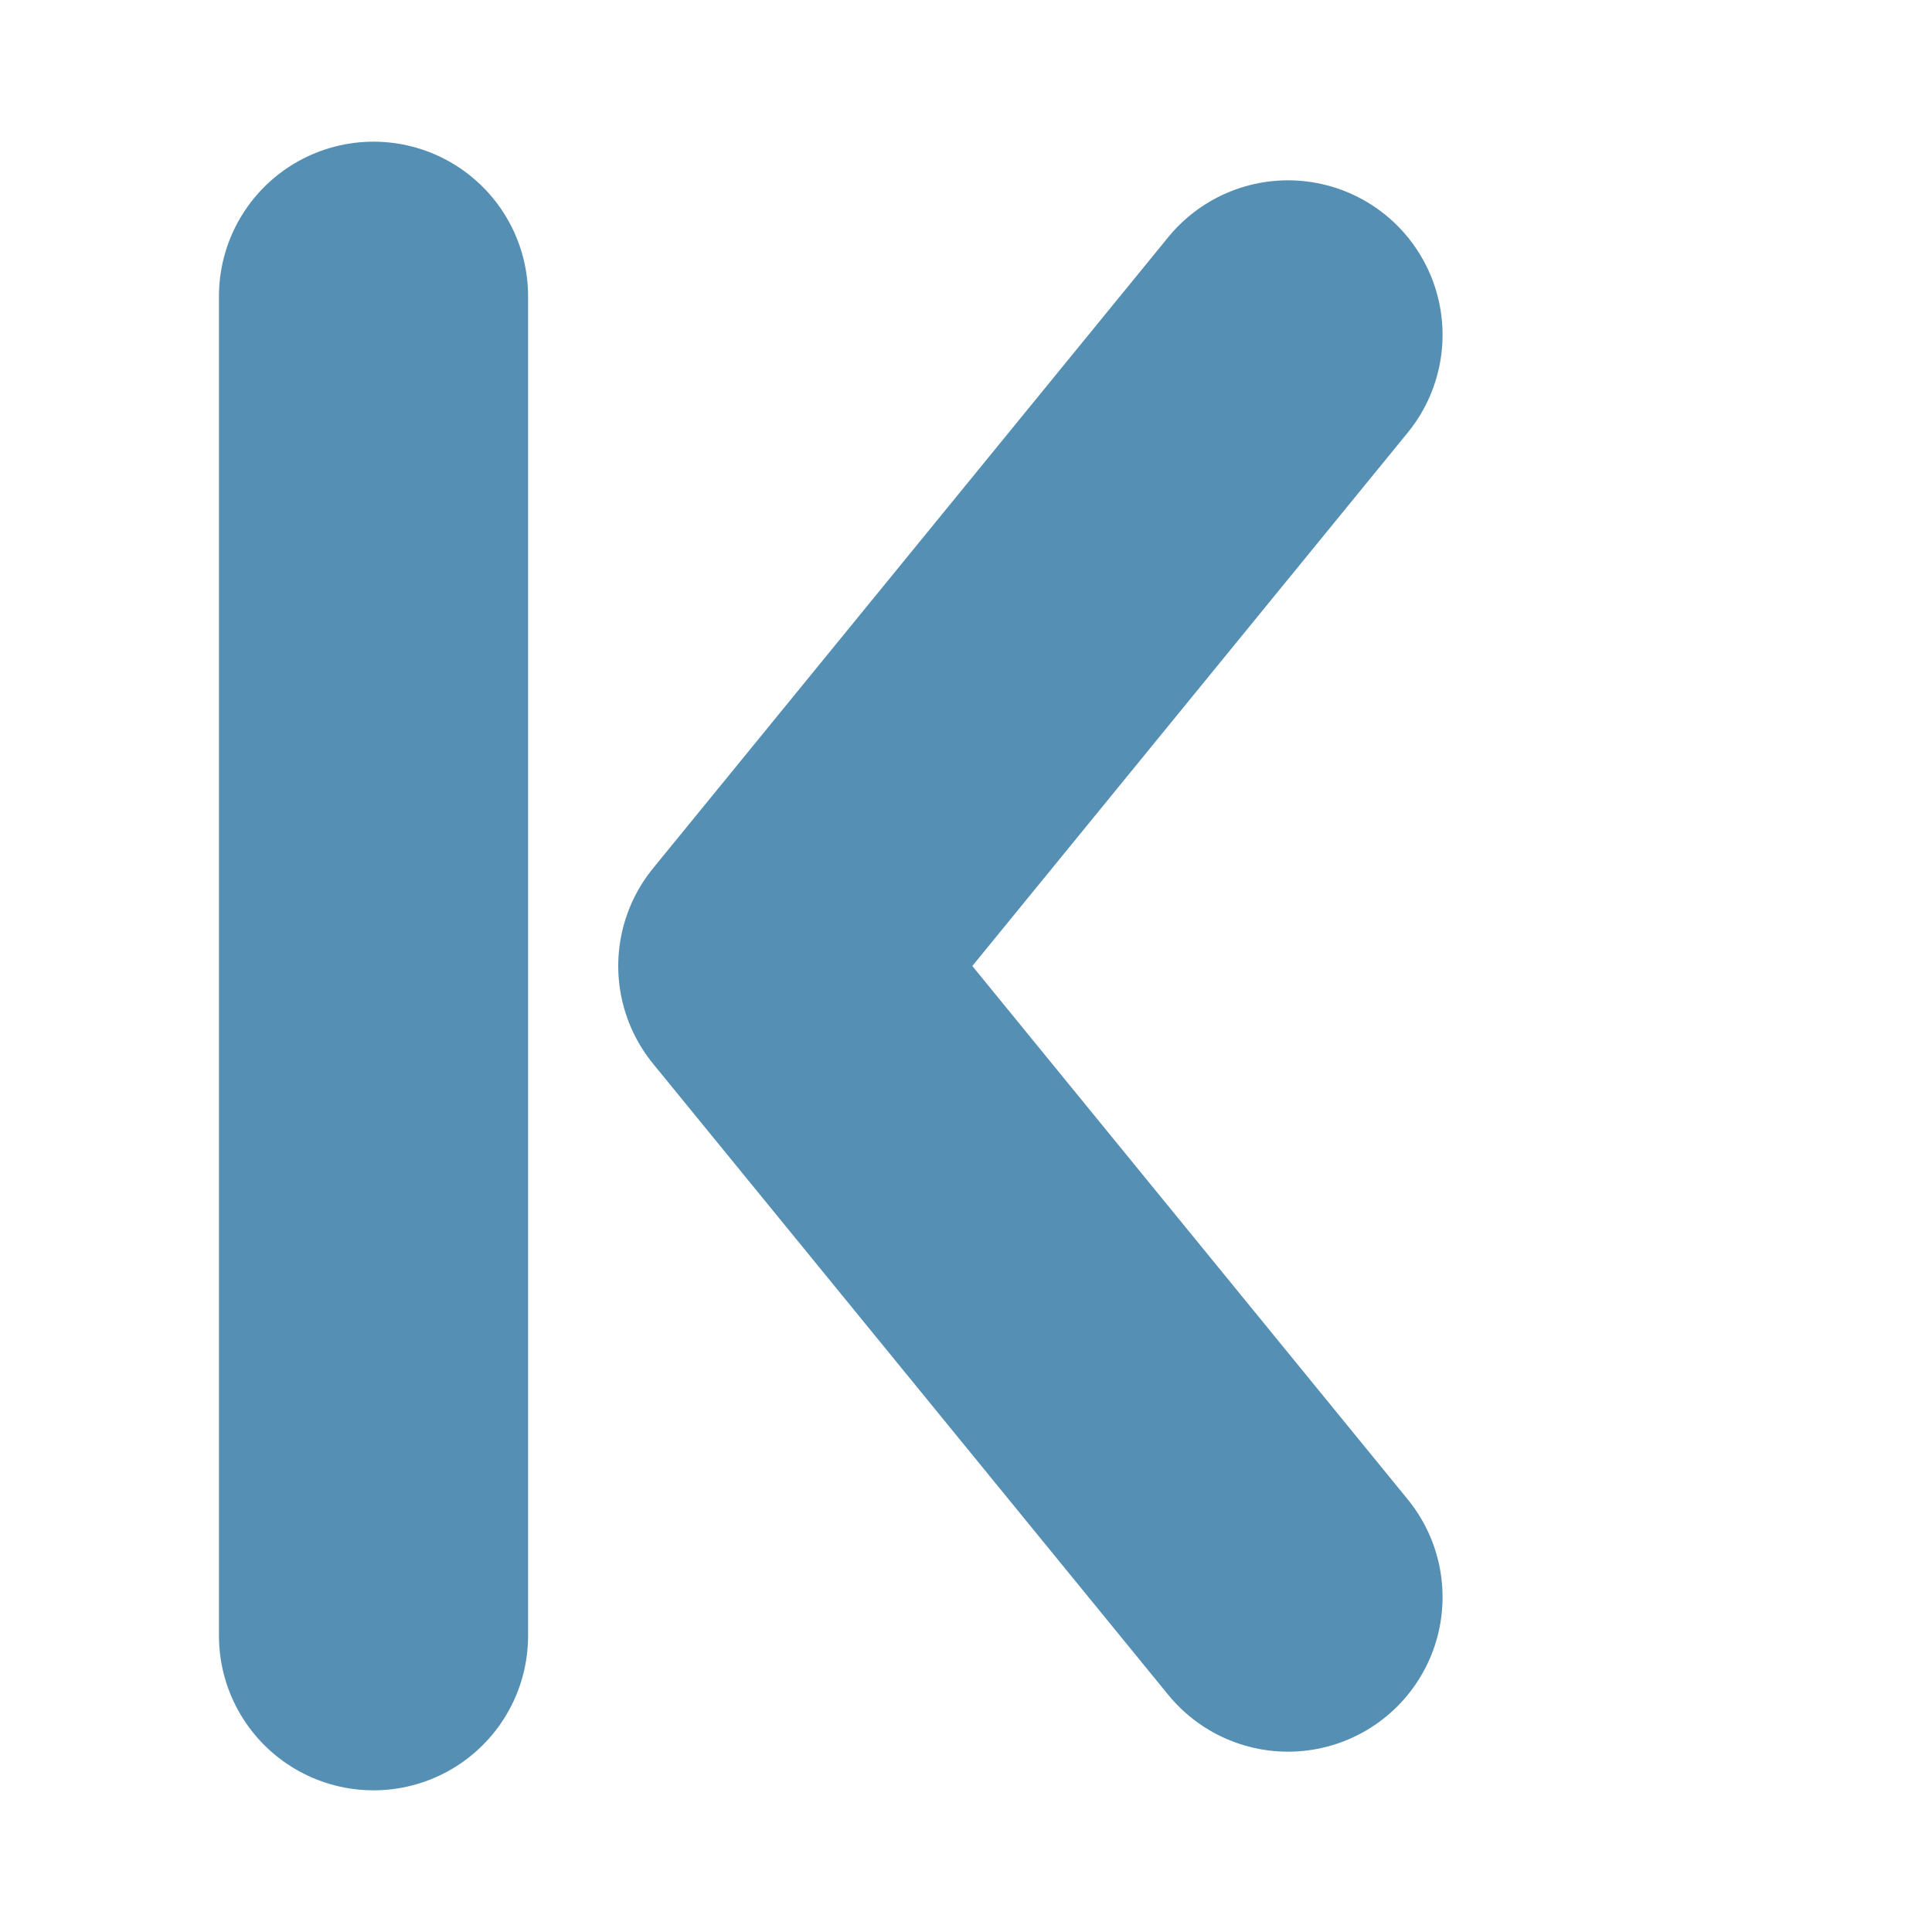
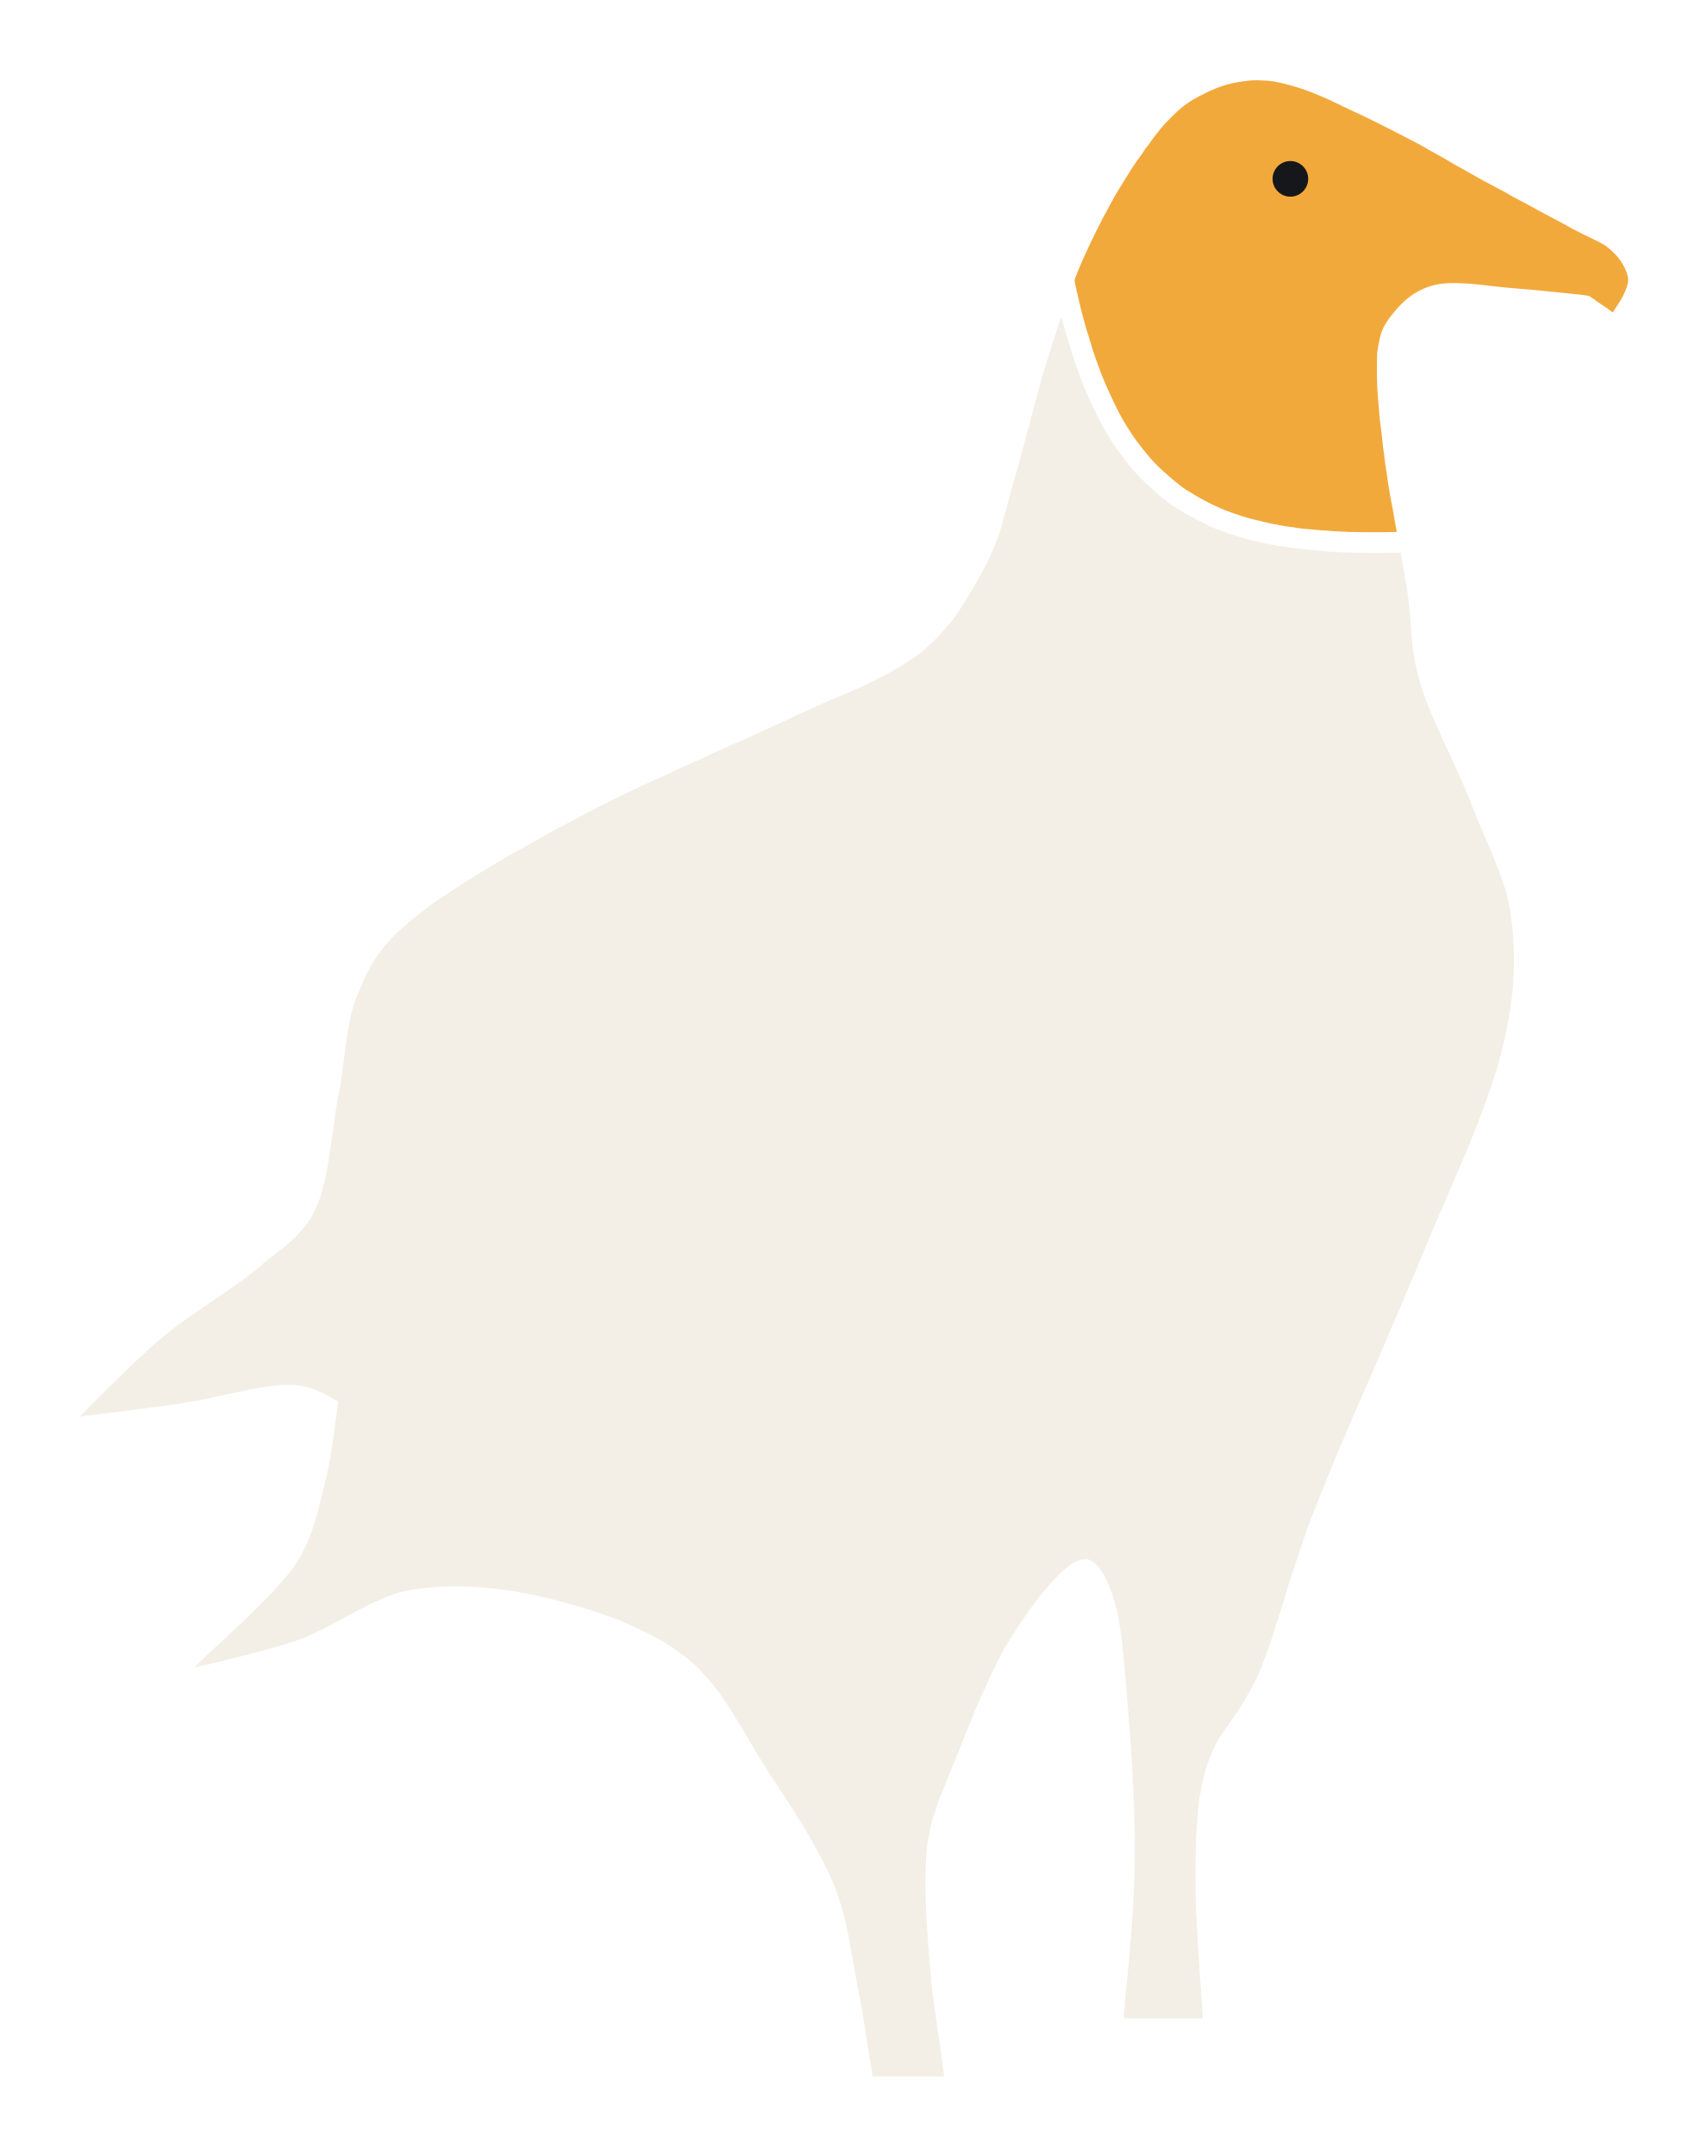
- <svg xmlns="http://www.w3.org/2000/svg" width="300" height="300" viewBox="0 0 300 300">
-   <g id="base" stroke="#5590b4" stroke-width="48" stroke-linecap="round" fill="none">
-     <line x1="58" y1="46" x2="58" y2="254" />
-   </g>
-   <g id="accent" stroke="#5590b4" stroke-width="48" stroke-linecap="round" stroke-linejoin="round" fill="none">
-     <polyline points="200,52 120,150 200,248" />
-   </g>
+ <svg xmlns="http://www.w3.org/2000/svg" width="911" height="1150" viewBox="-42.58 -42.58 911.17 1149.79">
+   <path d="M422.91,1064.19C422.10,1058.63 421.66,1055.79 421.33,1054.12C421.12,1053.03 420.74,1050.61 420.49,1048.75C420.24,1046.89 419.86,1044.33 419.64,1043.06C418.86,1038.45 418.47,1036.08 418.12,1033.88C417.93,1032.64 417.60,1030.56 417.39,1029.25C417.19,1027.94 416.74,1025.53 416.39,1023.88C415.38,1019.05 414.74,1015.77 414.37,1013.50C414.18,1012.33 413.84,1010.36 413.62,1009.12C413.40,1007.89 413.07,1005.92 412.88,1004.75C412.70,1003.58 412.41,1002.06 412.25,1001.38C412.09,1000.69 411.79,999.11 411.59,997.88C411.39,996.64 411.08,994.67 410.89,993.50C410.40,990.49 408.40,981.32 407.62,978.50C406.16,973.23 403.89,966.26 402.83,963.78C402.21,962.33 401.37,960.31 400.96,959.28C400.04,956.95 393.69,944.57 391.51,940.83C390.61,939.29 389.37,937.10 388.75,935.97C388.13,934.83 386.80,932.66 385.79,931.14C384.78,929.62 383.56,927.64 383.07,926.75C382.58,925.86 381.46,924.03 380.59,922.69C379.71,921.35 378.29,919.15 377.42,917.81C376.55,916.47 375.10,914.25 374.21,912.88C373.32,911.50 371.82,909.19 370.88,907.75C369.95,906.31 368.65,904.34 368.00,903.38C367.35,902.41 366.56,901.12 366.25,900.50C365.94,899.88 365.32,898.87 364.87,898.25C363.52,896.38 356.81,885.25 354.55,881.12C353.79,879.75 352.25,877.22 351.12,875.50C349.99,873.78 348.83,871.92 348.55,871.36C348.02,870.31 342.99,862.74 341.19,860.28C337.93,855.84 330.88,847.80 327.96,845.19C322.52,840.33 314.04,834.40 307.35,830.79C300.09,826.87 286.87,820.89 283.50,820.00C282.88,819.83 281.70,819.42 280.88,819.07C277.88,817.81 263.99,813.45 258.75,812.13C255.79,811.38 252.89,810.60 252.29,810.39C251.70,810.18 250.46,809.88 249.54,809.73C248.62,809.58 246.58,809.13 245.00,808.75C243.42,808.36 241.28,807.91 240.25,807.75C239.22,807.59 237.76,807.31 237.00,807.12C235.21,806.69 226.63,805.34 224.38,805.14C223.41,805.05 221.89,804.88 221.00,804.74C216.88,804.12 206.46,803.50 200.30,803.50C189.54,803.50 177.31,804.86 170.22,806.85C167.38,807.64 162.38,809.55 159.96,810.77C158.89,811.31 157.25,812.04 156.32,812.39C155.39,812.74 153.89,813.45 153.00,813.98C152.11,814.50 150.08,815.56 148.50,816.33C146.92,817.10 144.28,818.49 142.62,819.41C140.97,820.33 138.44,821.74 137.00,822.55C132.90,824.84 123.01,829.65 119.66,830.98C117.99,831.64 115.56,832.50 114.25,832.88C112.94,833.26 111.31,833.79 110.62,834.06C108.94,834.72 93.70,838.94 86.88,840.63C83.85,841.38 80.31,842.27 79.00,842.62C77.69,842.96 74.49,843.74 71.88,844.35C63.32,846.35 61.88,846.70 61.38,846.88C60.66,847.15 65.25,842.51 69.38,838.80C76.85,832.09 93.29,816.44 98.89,810.72C103.57,805.93 110.47,798.18 112.90,794.97C113.91,793.63 115.15,791.77 115.66,790.83C116.17,789.89 116.95,788.62 117.39,788.00C119.24,785.40 123.09,776.71 124.54,771.88C126.16,766.42 127.67,761.01 128.33,758.25C128.67,756.81 129.70,752.70 130.61,749.12C131.51,745.55 132.37,741.84 132.52,740.88C132.66,739.91 132.95,738.34 133.16,737.38C133.60,735.39 134.06,732.60 134.75,727.88C135.01,726.09 135.34,723.84 135.49,722.88C135.63,721.91 136.03,718.93 136.38,716.25C136.73,713.57 137.17,710.36 137.36,709.12C137.90,705.72 137.98,704.75 137.72,704.75C137.59,704.75 135.92,703.85 134.01,702.76C125.49,697.86 119.23,696.01 111.21,696.00C107.29,696.00 100.48,696.69 96.50,697.49C95.19,697.76 92.94,698.16 91.50,698.39C90.06,698.61 87.81,699.08 86.50,699.42C85.19,699.76 81.26,700.60 77.77,701.28C74.27,701.96 70.84,702.68 70.14,702.88C68.41,703.38 61.96,704.66 60.12,704.88C59.30,704.97 57.61,705.26 56.38,705.52C55.14,705.77 52.78,706.16 51.12,706.37C49.47,706.57 47.00,706.92 45.62,707.13C44.25,707.34 41.27,707.74 39.00,708.01C36.73,708.28 34.71,708.56 34.50,708.62C34.29,708.68 32.94,708.85 31.50,708.99C30.06,709.13 27.75,709.42 26.38,709.63C25.00,709.84 22.47,710.17 20.75,710.37C19.03,710.57 15.09,711.07 12.00,711.48C8.91,711.89 5.85,712.23 5.21,712.24C4.57,712.25 3.17,712.42 2.10,712.62C1.03,712.83 0.12,712.95 0.07,712.91C-0.07,712.76 22.37,690.44 28.14,685.00C32.63,680.76 38.58,675.34 40.65,673.59C47.88,667.50 50.78,665.20 55.00,662.24C56.58,661.13 59.45,659.11 61.38,657.74C63.30,656.38 68.76,652.65 73.50,649.46C83.91,642.46 93.30,635.49 97.51,631.64C99.04,630.24 102.04,627.87 105.89,625.00C108.47,623.08 109.22,622.46 113.68,618.50C116.16,616.30 120.37,611.42 122.42,608.38C123.97,606.08 126.74,600.31 128.19,596.38C129.35,593.23 132.20,580.93 132.63,577.25C132.72,576.49 133.00,574.69 133.25,573.25C133.51,571.81 133.95,568.83 134.24,566.62C134.53,564.42 134.88,561.89 135.02,561.00C135.25,559.53 135.96,554.53 136.88,547.88C137.07,546.50 137.57,543.77 137.99,541.80C138.80,538.01 139.31,534.91 139.88,530.25C140.07,528.67 140.34,526.76 140.48,526.00C140.62,525.24 140.91,522.94 141.13,520.88C141.35,518.81 141.63,516.67 141.75,516.12C141.87,515.58 142.09,513.97 142.25,512.55C142.40,511.13 142.74,508.99 142.99,507.80C143.25,506.60 143.53,505.01 143.63,504.25C143.88,502.25 145.38,495.87 146.01,494.12C146.31,493.30 146.75,491.89 147.00,491.00C147.25,490.11 148.03,488.08 148.75,486.50C149.46,484.92 150.31,482.92 150.64,482.07C151.32,480.31 154.31,474.25 155.44,472.37C158.68,466.92 161.30,463.36 164.93,459.44C166.10,458.17 167.30,456.81 167.59,456.42C168.26,455.53 178.08,446.94 180.25,445.36C181.14,444.70 182.94,443.30 184.25,442.25C188.81,438.56 208.79,425.52 217.77,420.38C219.50,419.38 221.75,418.02 222.77,417.33C224.46,416.21 233.38,411.15 241.25,406.87C242.97,405.94 245.50,404.47 246.88,403.62C248.25,402.77 251.57,400.95 254.25,399.58C259.64,396.82 264.44,394.27 270.57,390.89C274.38,388.80 292.16,380.03 298.50,377.12C300.08,376.39 303.62,374.77 306.38,373.50C309.12,372.23 313.29,370.32 315.62,369.25C317.96,368.19 320.89,366.83 322.12,366.25C323.36,365.67 326.29,364.37 328.64,363.37C330.98,362.37 333.74,361.13 334.76,360.61C337.67,359.14 347.75,354.59 351.62,353.00C353.55,352.22 356.93,350.70 359.12,349.64C361.32,348.57 364.98,346.88 367.25,345.88C372.10,343.73 378.95,340.54 382.12,338.94C383.36,338.32 387.02,336.68 390.25,335.30C393.48,333.92 397.25,332.26 398.62,331.61C400.00,330.96 402.42,329.90 404.00,329.25C410.34,326.62 413.53,325.24 416.88,323.69C423.21,320.75 428.84,317.95 431.25,316.55C442.36,310.12 447.18,306.98 449.99,304.35C450.89,303.50 452.36,302.23 453.25,301.52C455.13,300.03 459.94,294.94 462.68,291.54C463.72,290.25 465.12,288.57 465.81,287.79C466.49,287.01 467.67,285.42 468.43,284.25C472.08,278.67 477.34,270.05 478.89,267.12C479.83,265.34 481.11,263.02 481.74,261.98C484.63,257.15 489.33,246.28 491.24,240.00C491.93,237.71 494.59,227.91 496.36,221.12C497.06,218.41 497.81,215.81 499.91,208.81C500.78,205.88 501.50,203.34 501.50,203.16C501.50,202.97 502.46,199.29 503.64,194.98C504.81,190.66 506.40,184.76 507.15,181.88C512.09,163.04 513.45,158.06 514.24,155.88C514.64,154.78 515.89,150.72 517.02,146.88C518.15,143.03 519.44,138.92 519.88,137.75C520.33,136.58 521.34,133.52 522.14,130.94C522.94,128.36 523.67,126.33 523.77,126.44C523.86,126.54 524.52,128.80 525.24,131.46C525.95,134.12 526.76,136.93 527.04,137.71C527.31,138.49 528.03,140.81 528.63,142.88C529.82,146.91 531.53,152.00 533.38,157.00C534.02,158.72 534.80,160.86 535.12,161.75C536.01,164.25 539.77,172.55 542.64,178.38C546.10,185.39 548.02,188.74 552.47,195.46C553.08,196.38 555.38,199.49 557.58,202.38C560.68,206.43 562.68,208.73 566.36,212.47C572.18,218.38 580.28,225.29 584.00,227.51C584.62,227.88 586.08,228.77 587.25,229.50C593.72,233.53 605.22,239.26 609.00,240.35C609.76,240.57 611.56,241.20 613.00,241.76C614.44,242.31 616.74,243.05 618.11,243.40C619.48,243.75 620.80,244.14 621.04,244.27C621.66,244.60 633.53,247.40 635.25,247.62C636.01,247.72 637.52,248.00 638.62,248.25C639.73,248.50 641.85,248.84 643.35,249.00C644.85,249.17 646.39,249.40 646.78,249.51C647.53,249.72 661.28,251.07 667.12,251.50C673.98,252.00 687.50,252.31 696.14,252.17L704.91,252.02L706.21,259.57C708.41,272.37 708.51,273.01 709.01,277.00C709.28,279.13 709.62,282.34 709.75,284.12C711.16,302.84 711.30,304.21 712.15,308.62C713.14,313.77 714.91,320.88 715.80,323.38C716.35,324.89 717.05,326.97 717.37,328.00C717.98,330.01 719.63,334.31 721.12,337.75C725.17,347.12 726.05,349.09 728.53,354.32C729.89,357.18 731.00,359.59 731.00,359.67C731.00,359.76 731.83,361.58 732.85,363.72C737.01,372.51 739.98,379.45 743.73,389.12C744.79,391.88 745.87,394.52 746.12,395.00C746.58,395.88 748.12,399.52 750.66,405.73C751.42,407.58 752.35,409.71 752.73,410.48C753.52,412.07 756.77,420.37 758.07,424.12C758.55,425.50 759.35,427.75 759.84,429.12C761.97,435.05 763.74,444.18 764.62,453.82C765.46,463.11 765.51,475.12 764.74,483.99C763.42,499.03 759.25,518.71 754.16,533.88C749.53,547.70 742.31,566.35 736.81,578.75C735.44,581.84 732.72,588.20 730.76,592.88C728.80,597.55 726.54,602.78 725.74,604.50C724.94,606.22 723.03,610.72 721.49,614.50C719.96,618.28 718.10,622.73 717.37,624.38C716.63,626.02 715.23,629.40 714.24,631.88C713.26,634.35 711.61,638.29 710.57,640.62C709.53,642.96 707.36,648.08 705.74,652.00C704.12,655.92 701.82,661.32 700.62,664.00C699.42,666.68 697.84,670.39 697.11,672.25C696.38,674.11 694.92,677.54 693.87,679.88C692.82,682.21 690.61,687.27 688.97,691.12C687.32,694.98 685.37,699.48 684.63,701.12C682.52,705.80 678.84,714.29 677.37,717.88C676.64,719.66 675.62,722.02 675.11,723.12C673.14,727.39 662.54,753.24 659.37,761.50C658.24,764.46 657.00,767.61 656.62,768.50C656.24,769.39 655.39,771.70 654.73,773.62C654.08,775.55 652.51,780.11 651.25,783.75C648.73,791.03 644.93,802.70 644.25,805.25C643.78,807.03 642.50,811.21 641.01,815.88C640.48,817.52 639.26,821.35 638.29,824.38C635.33,833.64 634.62,835.76 633.39,839.00C632.74,840.72 631.77,843.35 631.23,844.84C628.22,853.11 621.84,864.80 615.54,873.57C614.33,875.25 612.60,877.75 611.68,879.12C610.76,880.50 609.63,882.13 609.17,882.75C604.73,888.75 600.38,900.37 598.37,911.62C598.15,912.86 597.81,914.72 597.62,915.75C596.90,919.63 596.70,921.73 595.85,935.12C595.24,944.58 595.22,967.89 595.81,978.50C596.05,982.83 596.48,990.54 596.77,995.62C597.05,1000.71 597.56,1008.70 597.90,1013.38C598.24,1018.05 598.63,1023.62 598.76,1025.75C598.89,1027.88 599.07,1030.61 599.16,1031.81L599.32,1034.00L578.17,1034.00L557.02,1034.00L557.15,1031.94C557.22,1030.80 557.44,1028.13 557.64,1026.00C557.83,1023.87 558.11,1020.72 558.26,1019.00C558.40,1017.28 558.63,1015.20 558.75,1014.38C558.87,1013.55 559.10,1011.24 559.24,1009.25C559.39,1007.26 559.62,1004.84 559.75,1003.88C559.89,1002.91 560.11,1000.33 560.26,998.12C560.40,995.92 560.62,993.28 560.76,992.25C560.89,991.22 561.40,984.19 561.89,976.62C563.40,953.24 563.36,933.51 561.73,902.75C560.63,881.99 556.44,831.71 555.50,828.00C555.38,827.52 555.21,826.45 555.12,825.62C554.85,823.01 553.98,818.49 553.08,815.00C550.33,804.26 546.50,795.97 542.39,791.86C539.07,788.54 536.01,788.18 531.06,790.53C529.93,791.07 528.41,792.02 527.69,792.64C523.54,796.19 522.25,797.39 519.93,799.88C518.51,801.39 516.58,803.58 515.63,804.75C514.68,805.92 513.41,807.44 512.80,808.12C512.19,808.81 511.35,809.87 510.92,810.50C510.50,811.12 509.73,812.13 509.22,812.75C507.42,814.91 499.61,826.40 497.00,830.74C496.24,831.99 495.11,833.83 494.49,834.82C492.90,837.34 491.32,840.29 488.31,846.38C485.85,851.35 484.96,853.29 481.97,860.19C481.26,861.80 479.96,864.76 479.06,866.75C478.17,868.74 477.01,871.50 476.49,872.88C475.97,874.25 475.15,876.22 474.68,877.25C474.21,878.28 473.17,880.81 472.38,882.88C470.70,887.25 467.52,895.19 465.87,899.12C465.23,900.64 464.28,903.00 463.75,904.38C462.34,908.03 460.70,912.04 459.52,914.75C458.95,916.06 458.32,917.69 458.13,918.38C457.94,919.06 457.43,920.58 457.00,921.75C455.64,925.43 454.29,930.25 453.63,933.75C453.28,935.61 452.88,937.69 452.75,938.38C451.11,946.54 450.78,967.00 451.99,984.00C452.13,985.86 452.41,989.85 452.63,992.88C453.16,1000.25 454.21,1012.87 454.52,1015.50C454.66,1016.67 454.94,1018.97 455.14,1020.62C455.35,1022.28 455.68,1024.98 455.88,1026.63C456.08,1028.29 456.36,1030.25 456.50,1031.00C456.64,1031.75 456.87,1033.37 457.00,1034.62C457.14,1035.86 457.47,1038.28 457.74,1040.00C458.30,1043.52 459.36,1050.99 459.90,1055.12C460.58,1060.43 461.02,1063.63 461.15,1064.31L461.29,1065.00L442.16,1065.00L423.02,1065.00L422.91,1064.19Z" fill="#f3efe6" />
+   <path d="M677.00,241.00C668.75,240.71 650.79,239.26 649.01,238.75C648.63,238.64 647.10,238.42 645.60,238.25C644.10,238.09 641.98,237.75 640.88,237.50C639.77,237.25 638.26,236.97 637.50,236.87C635.93,236.67 626.26,234.36 622.88,233.38C618.50,232.11 611.55,229.67 608.88,228.46C601.96,225.33 598.42,223.47 593.25,220.25C592.08,219.52 590.73,218.69 590.25,218.41C587.05,216.50 578.77,209.48 574.11,204.72C570.53,201.06 564.81,193.98 561.98,189.71C559.55,186.05 557.80,183.26 556.30,180.63C552.90,174.68 546.63,161.11 544.52,155.12C543.94,153.47 543.24,151.56 542.96,150.88C542.10,148.70 539.82,141.75 538.87,138.38C538.37,136.60 537.85,134.94 537.73,134.70C537.44,134.16 534.23,122.36 533.62,119.62C533.38,118.53 532.63,115.26 531.95,112.38C531.27,109.49 530.77,106.90 530.84,106.62C531.10,105.54 533.39,99.82 535.25,95.62C539.04,87.06 545.89,73.24 549.13,67.62C549.85,66.39 550.74,64.76 551.12,64.00C552.00,62.24 552.78,60.93 557.20,53.75C561.69,46.47 563.09,44.32 565.58,41.01C566.65,39.58 567.71,38.06 567.92,37.64C568.14,37.22 568.95,36.09 569.74,35.12C570.53,34.16 571.32,33.09 571.49,32.75C571.67,32.41 572.45,31.34 573.23,30.38C574.00,29.41 574.97,28.17 575.37,27.62C578.17,23.80 585.72,16.20 589.35,13.55C593.31,10.65 594.98,9.67 600.75,6.83C608.01,3.26 613.16,1.67 621.00,0.58C625.10,0.01 626.16,-0.04 630.28,0.08C632.93,0.16 635.85,0.40 637.03,0.63C649.08,2.95 658.51,6.36 674.49,14.16C677.73,15.75 680.90,17.25 681.55,17.51C685.17,18.96 712.93,33.05 717.44,35.72C718.16,36.15 719.34,36.85 720.06,37.27C720.78,37.70 722.95,38.89 724.88,39.92C726.80,40.95 729.22,42.33 730.25,42.99C731.28,43.65 734.83,45.68 738.12,47.50C741.42,49.32 744.69,51.16 745.38,51.58C746.65,52.37 749.43,53.87 757.41,58.07C759.90,59.38 762.58,60.86 763.35,61.35C764.13,61.85 765.91,62.83 767.32,63.53C768.72,64.23 770.83,65.34 772.00,65.99C775.46,67.94 780.12,70.46 784.25,72.63C790.32,75.82 795.32,78.53 796.00,79.00C796.34,79.23 799.55,80.85 803.12,82.59C810.46,86.17 811.44,86.67 813.82,88.07C815.52,89.07 819.60,92.86 821.13,94.86C824.28,98.99 826.26,103.60 826.25,106.81C826.24,109.69 823.60,115.67 820.21,120.53C819.57,121.43 818.84,122.59 818.58,123.09L818.11,124.00L817.37,123.39C816.42,122.60 812.85,120.13 811.89,119.60C811.49,119.37 810.48,118.66 809.64,118.02C808.81,117.38 807.67,116.59 807.12,116.26C806.58,115.94 806.00,115.52 805.84,115.32C805.65,115.10 804.44,114.85 802.46,114.62C800.76,114.43 798.87,114.22 798.25,114.15C797.63,114.08 795.89,113.90 794.38,113.75C792.86,113.60 789.54,113.26 787.00,113.00C778.37,112.09 770.57,111.37 766.75,111.12C763.58,110.92 755.86,110.13 748.50,109.24C738.92,108.10 730.24,107.91 725.48,108.76C721.67,109.43 719.64,110.05 716.49,111.49C711.03,113.97 706.56,117.53 701.79,123.18C695.44,130.69 693.97,134.05 692.45,144.50C692.25,145.86 692.15,149.41 692.17,154.38C692.19,161.66 692.35,165.16 692.98,172.38C693.12,174.03 693.37,176.95 693.52,178.88C693.67,180.80 693.95,183.28 694.14,184.39C694.33,185.49 694.72,188.76 695.01,191.64C695.29,194.52 695.63,197.32 695.75,197.88C695.86,198.43 696.09,200.13 696.24,201.66C696.39,203.20 696.72,205.62 696.98,207.04C697.24,208.46 697.52,210.36 697.62,211.25C697.86,213.58 699.71,224.62 700.12,226.25C700.32,227.01 700.82,229.76 701.24,232.38C701.66,234.99 702.19,237.94 702.42,238.93C702.65,239.93 702.75,240.83 702.65,240.93C702.39,241.20 683.88,241.24 677.00,241.00Z" fill="#f2a93b" />
+   <circle cx="646.0" cy="52.62" r="9.5" fill="#16171b" />
</svg>
